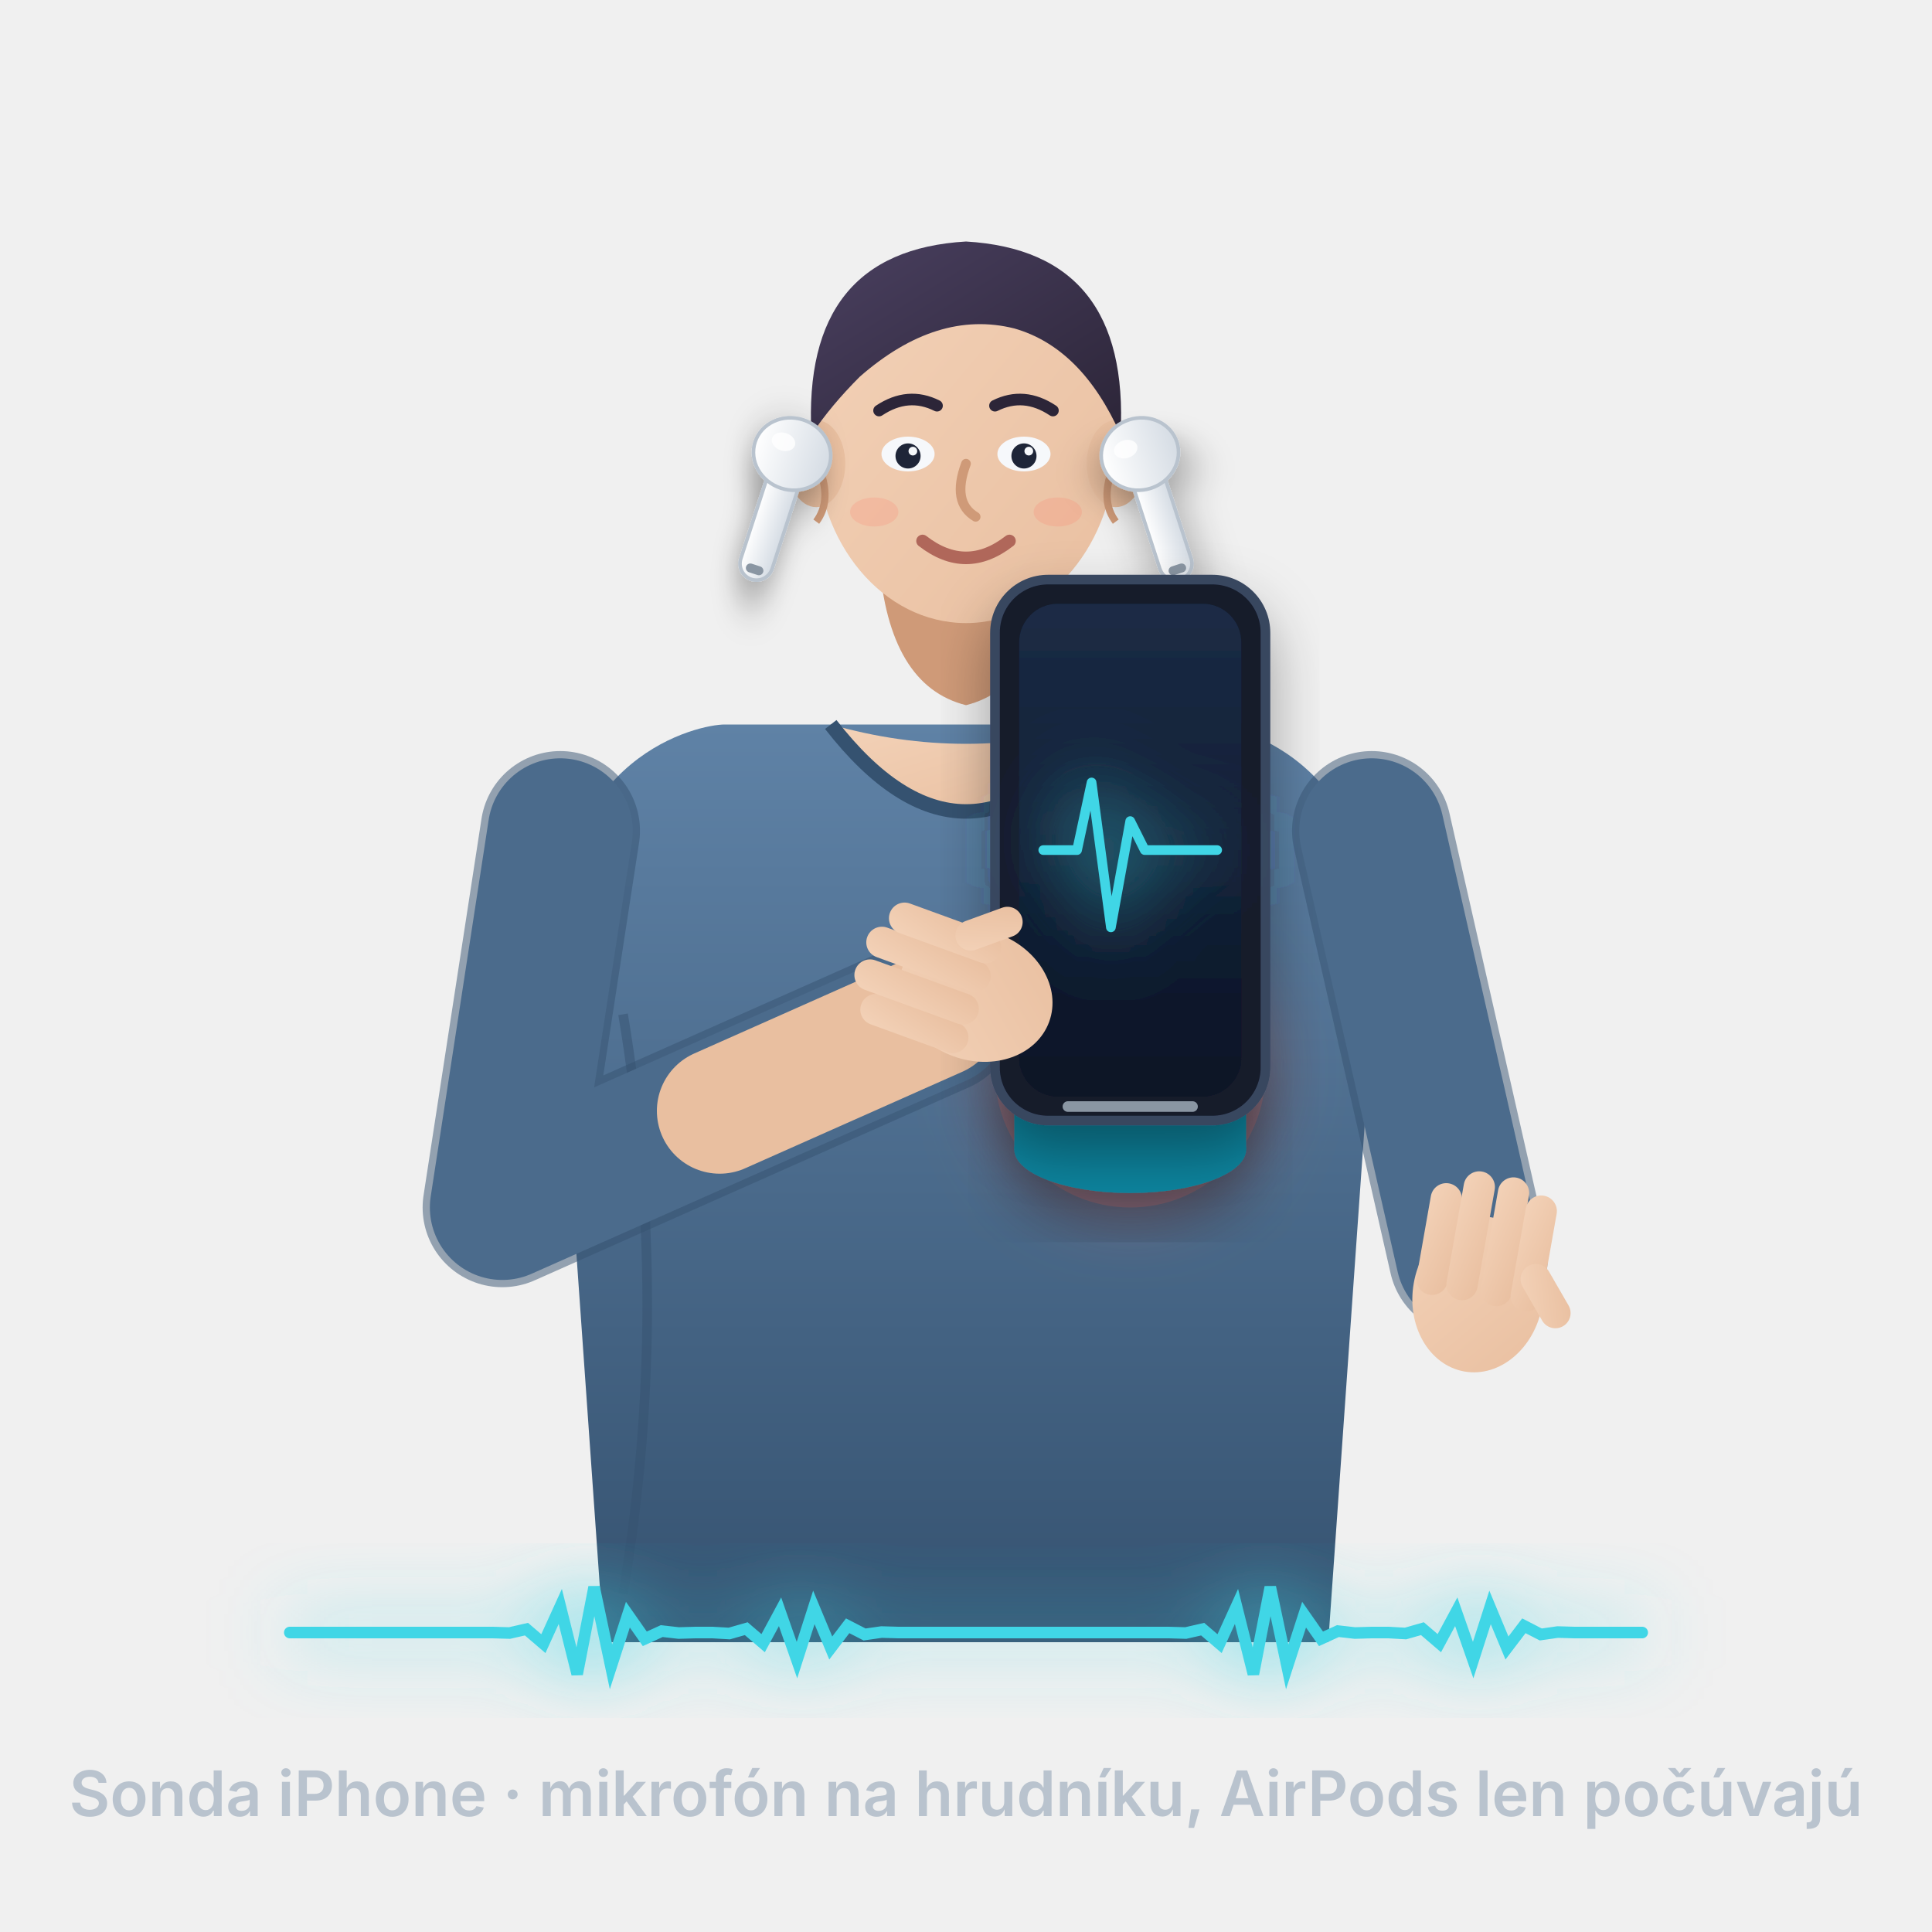
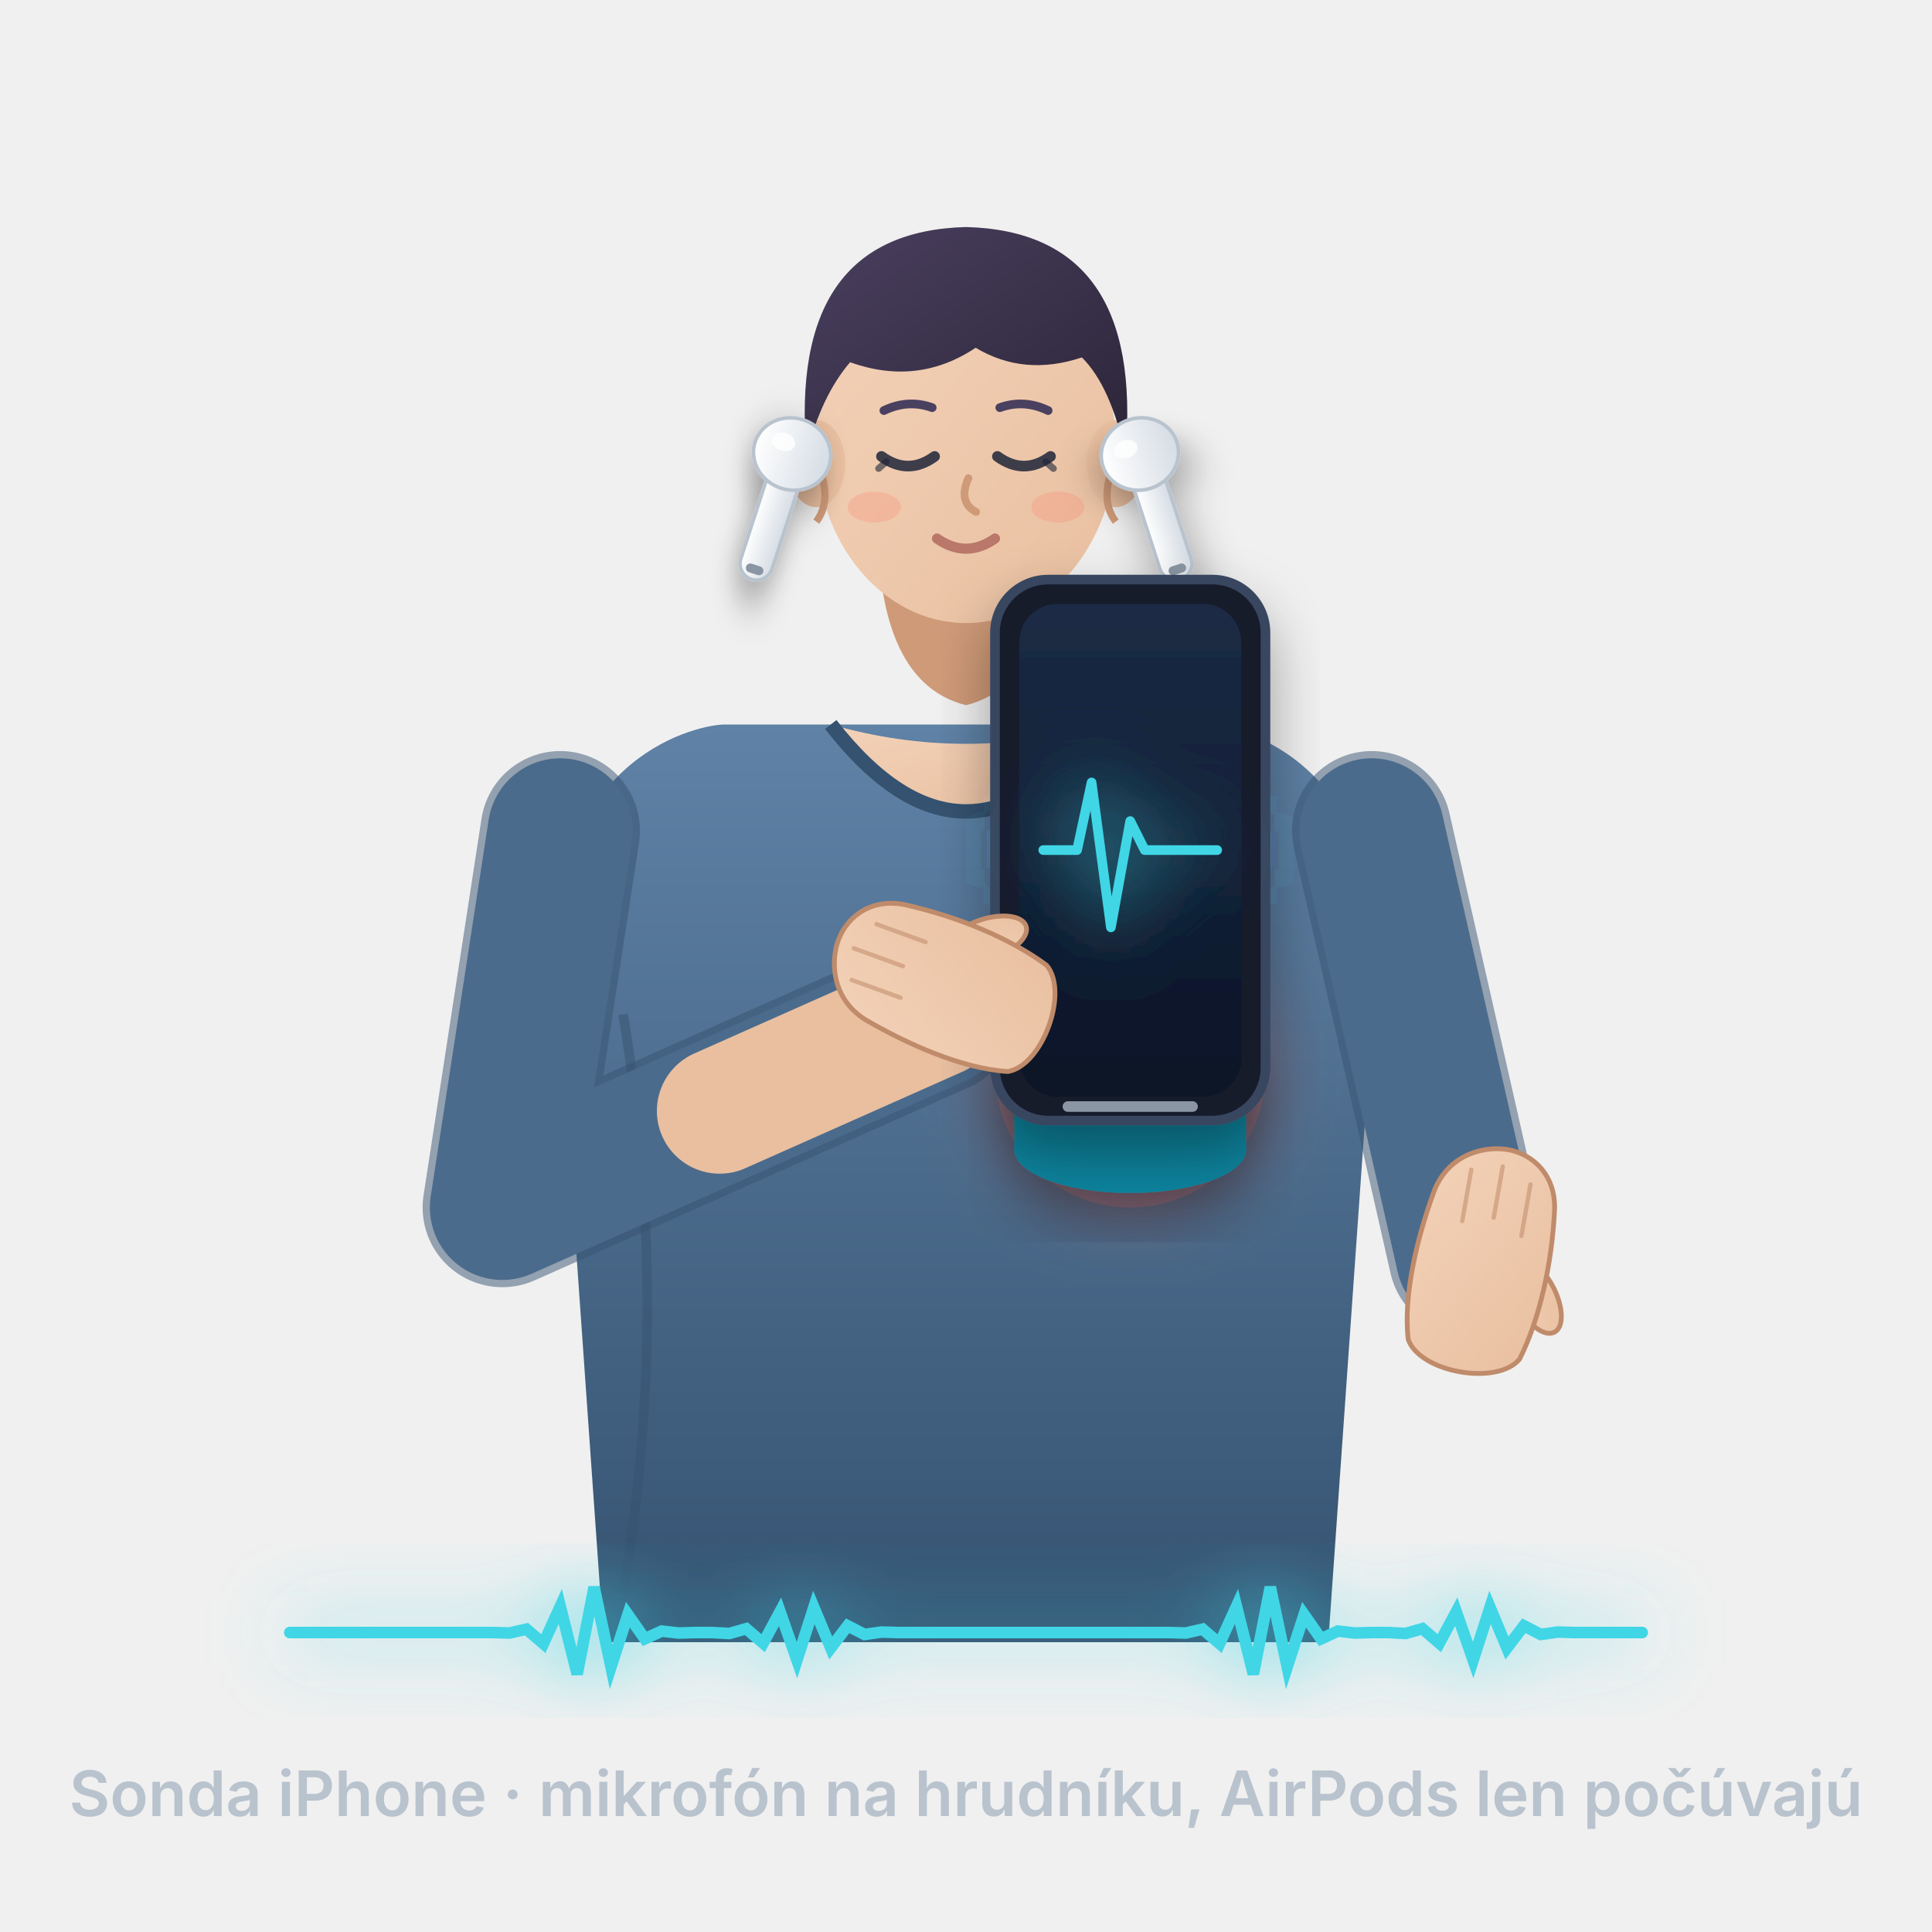
<svg xmlns="http://www.w3.org/2000/svg" viewBox="0 0 400 400" width="400" height="400">
  <defs>
    <filter id="glow" x="-50%" y="-50%" width="200%" height="200%">
      <feGaussianBlur stdDeviation="8" result="b" />
      <feMerge>
        <feMergeNode in="b" />
        <feMergeNode in="SourceGraphic" />
      </feMerge>
    </filter>
    <filter id="soft" x="-50%" y="-50%" width="200%" height="200%">
      <feGaussianBlur stdDeviation="3" />
    </filter>
    <filter id="shadow" x="-20%" y="-20%" width="140%" height="150%">
      <feDropShadow dx="0" dy="6" stdDeviation="6" flood-color="#000" flood-opacity="0.35" />
    </filter>
    <linearGradient id="skin" x1="0" y1="0" x2="1" y2="1">
      <stop offset="0" stop-color="#F3D2B8" />
      <stop offset="1" stop-color="#E9BFA0" />
    </linearGradient>
    <linearGradient id="skinSide" x1="0" y1="0" x2="1" y2="0">
      <stop offset="0" stop-color="#E9BFA0" />
      <stop offset="1" stop-color="#CF9A78" />
    </linearGradient>
    <linearGradient id="shirt" x1="0" y1="0" x2="0" y2="1">
      <stop offset="0" stop-color="#5F82A6" />
      <stop offset="1" stop-color="#355270" />
    </linearGradient>
    <linearGradient id="hair" x1="0" y1="0" x2="1" y2="1">
      <stop offset="0" stop-color="#4A4060" />
      <stop offset="1" stop-color="#2C2538" />
    </linearGradient>
    <linearGradient id="teal" x1="0" y1="0" x2="1" y2="1">
      <stop offset="0" stop-color="#40D6E6" />
      <stop offset="1" stop-color="#0D849E" />
    </linearGradient>
    <linearGradient id="coral" x1="0" y1="0" x2="1" y2="1">
      <stop offset="0" stop-color="#FF7061" />
      <stop offset="1" stop-color="#C7333D" />
    </linearGradient>
    <linearGradient id="screen" x1="0" y1="0" x2="0" y2="1">
      <stop offset="0" stop-color="#1B2B45" />
      <stop offset="1" stop-color="#0B1426" />
    </linearGradient>
    <linearGradient id="pod" x1="0" y1="0" x2="1" y2="0">
      <stop offset="0" stop-color="#FFFFFF" />
      <stop offset="1" stop-color="#D5DCE4" />
    </linearGradient>
    <radialGradient id="capTop" cx="0.4" cy="0.35" r="0.8">
      <stop offset="0" stop-color="#40D6E6" />
      <stop offset="1" stop-color="#0D849E" />
    </radialGradient>
  </defs>
  <path d="M115.0 198 C115.0 156 145.0 150 150 150 L250 150 C255.0 150 285.0 156 285.0 198 L275.0 340 L125.0 340 Z" fill="url(#shirt)" />
  <path d="M172 150 Q200 184 228 150 Q200 158 172 150 Z" fill="url(#skin)" />
  <path d="M172 150 Q200 186 228 150" stroke="#355270" stroke-width="3" fill="none" />
  <path d="M129.0 210 q10 60 0 120" stroke="#355270" stroke-width="2" fill="none" opacity="0.5" />
  <g transform="translate(200 92) scale(1.0)">
    <path d="M-18 24 Q-16 50 0 54 Q16 50 18 24 Z" fill="#CF9A78" />
    <ellipse cx="0" cy="0" rx="31" ry="37" fill="url(#skin)" />
    <ellipse cx="-31" cy="4" rx="6" ry="9" fill="#E9BFA0" />
    <ellipse cx="31" cy="4" rx="6" ry="9" fill="#E9BFA0" />
    <path d="M-30 6 q2 6 -1 10" stroke="#CF9A78" stroke-width="1.5" fill="none" />
    <path d="M30 6 q-2 6 1 10" stroke="#CF9A78" stroke-width="1.5" fill="none" />
-     <ellipse cx="-12" cy="2" rx="5.5" ry="3.6" fill="#F6F8FB" />
-     <circle cx="-12" cy="2.4" r="2.6" fill="#1E2538" />
-     <circle cx="-11" cy="1.4" r="0.9" fill="#F6F8FB" />
-     <ellipse cx="12" cy="2" rx="5.5" ry="3.6" fill="#F6F8FB" />
-     <circle cx="12" cy="2.4" r="2.6" fill="#1E2538" />
-     <circle cx="13" cy="1.4" r="0.9" fill="#F6F8FB" />
-     <path d="M-18 -7 q6 -4 12 -1" stroke="#2C2538" stroke-width="2.4" fill="none" stroke-linecap="round" />
-     <path d="M18 -7 q-6 -4 -12 -1" stroke="#2C2538" stroke-width="2.4" fill="none" stroke-linecap="round" />
-     <path d="M0 4 q-3 8 2 11" stroke="#CF9A78" stroke-width="2" fill="none" stroke-linecap="round" />
-     <path d="M-9 20 q9 7 18 0" stroke="#B0675A" stroke-width="2.6" fill="none" stroke-linecap="round" />
-     <ellipse cx="-19" cy="14" rx="5" ry="3" fill="#FF7061" opacity="0.18" />
-     <ellipse cx="19" cy="14" rx="5" ry="3" fill="#FF7061" opacity="0.18" />
-     <path d="M-32 -2 Q-34 -40 0 -42 Q34 -40 32 -2 Q24 -20 10 -24 Q-6 -28 -22 -14 Q-28 -8 -32 -2 Z" fill="url(#hair)" />
+     <path d="M-17.5 2.5 q5.5 4 11 0" stroke="#1E2538" stroke-width="2.2" fill="none" stroke-linecap="round" opacity="0.85" />
+     <path d="M-16.5 3.6 l-1.6 1.4" stroke="#1E2538" stroke-width="1.4" stroke-linecap="round" opacity="0.6" />
+     <path d="M6.5 2.5 q5.5 4 11 0" stroke="#1E2538" stroke-width="2.2" fill="none" stroke-linecap="round" opacity="0.85" />
+     <path d="M16.5 3.6 l1.6 1.4" stroke="#1E2538" stroke-width="1.4" stroke-linecap="round" opacity="0.6" />
+     <path d="M-17 -7 q5 -2.4 10 -0.6" stroke="#4A4060" stroke-width="1.8" fill="none" stroke-linecap="round" />
+     <path d="M17 -7 q-5 -2.4 -10 -0.6" stroke="#4A4060" stroke-width="1.8" fill="none" stroke-linecap="round" />
+     <path d="M0.5 7 q-2.2 5 1.6 7" stroke="#CF9A78" stroke-width="1.6" fill="none" stroke-linecap="round" />
+     <path d="M-6 19.5 q6 4.2 12 0" stroke="#B9786A" stroke-width="2.1" fill="none" stroke-linecap="round" />
+     <ellipse cx="-19" cy="13" rx="5.5" ry="3.2" fill="#FF7061" opacity="0.2" />
+     <ellipse cx="19" cy="13" rx="5.5" ry="3.2" fill="#FF7061" opacity="0.2" />
+     <path d="M-33 2 Q-37 -44 0 -45 Q37 -44 33 2 Q30 -12 24 -18 Q12 -14 2 -20 Q-10 -12 -24 -17 Q-30 -10 -33 2 Z" fill="url(#hair)" />
  </g>
  <circle cx="234" cy="222" r="28" fill="#FF7061" opacity="0.35" filter="url(#glow)" />
  <g transform="translate(164 94) rotate(18) scale(0.62)" filter="url(#shadow)">
    <rect x="-5.5" y="4" width="11" height="40" rx="5.5" fill="url(#pod)" stroke="#B9C3CE" stroke-width="1.2" />
    <ellipse cx="0" cy="0" rx="13" ry="12" fill="url(#pod)" stroke="#B9C3CE" stroke-width="1.2" />
    <ellipse cx="-4" cy="-3" rx="4" ry="3" fill="#FFFFFF" opacity="0.8" />
    <rect x="-3" y="39" width="6" height="3" rx="1.5" fill="#8A96A3" />
  </g>
  <g transform="translate(236 94) rotate(-18) scale(0.62)" filter="url(#shadow)">
    <rect x="-5.5" y="4" width="11" height="40" rx="5.5" fill="url(#pod)" stroke="#B9C3CE" stroke-width="1.2" />
    <ellipse cx="0" cy="0" rx="13" ry="12" fill="url(#pod)" stroke="#B9C3CE" stroke-width="1.2" />
    <ellipse cx="-4" cy="-3" rx="4" ry="3" fill="#FFFFFF" opacity="0.8" />
    <rect x="-3" y="39" width="6" height="3" rx="1.5" fill="#8A96A3" />
  </g>
  <g transform="translate(234 238)" filter="url(#shadow)">
    <ellipse cx="0" cy="0" rx="24" ry="9" fill="#0D849E" />
    <rect x="-24" y="-16" width="48" height="16" fill="#0D849E" />
    <ellipse cx="0" cy="-16" rx="24" ry="9" fill="url(#capTop)" />
    <ellipse cx="0" cy="-16" rx="7.68" ry="2.88" fill="#141A2B" />
  </g>
  <polyline points="116,172 104,250 194,210" stroke="#355270" stroke-width="33" fill="none" stroke-linecap="round" stroke-linejoin="round" opacity="0.5" />
  <polyline points="116,172 104,250 194,210" stroke="#4B6B8C" stroke-width="30" fill="none" stroke-linecap="round" stroke-linejoin="round" />
  <line x1="149.0" y1="230.0" x2="194" y2="210" stroke="#E9BFA0" stroke-width="26" stroke-linecap="round" />
  <g transform="translate(234 176) rotate(0)" filter="url(#shadow)">
    <rect x="-28.0" y="-56.0" width="56" height="112" rx="11" fill="#141A2B" stroke="#39465F" stroke-width="2" />
    <rect x="-23.0" y="-51.0" width="46" height="102" rx="8" fill="url(#screen)" />
    <polyline points="-18.0,0 -11.0,0 -8.0,-14 -4.0,16 0.0,-6 3.0,0 18.0,0" stroke="#40D6E6" stroke-width="2" fill="none" stroke-linecap="round" stroke-linejoin="round" filter="url(#glow)" />
    <rect x="-14.0" y="52.0" width="28" height="2.2" rx="1.1" fill="#8A96A3" />
  </g>
  <g transform="translate(202 206) rotate(-70) scale(0.9)">
-     <ellipse cx="0" cy="0" rx="15" ry="18" fill="url(#skin)" />
-     <rect x="-14.6" y="-24" width="7.2" height="26" rx="3.6" fill="url(#skin)" />
-     <rect x="-7.6" y="-28" width="7.2" height="30" rx="3.6" fill="url(#skin)" />
-     <rect x="0.4" y="-28" width="7.2" height="30" rx="3.6" fill="url(#skin)" />
-     <rect x="7.4" y="-25" width="7.2" height="27" rx="3.6" fill="url(#skin)" />
-     <rect x="12" y="-10" width="7" height="16" rx="3.5" fill="url(#skin)" transform="rotate(-40 15 -2)" />
+     <ellipse cx="13" cy="-2" rx="4.6" ry="9.5" fill="url(#skin)" stroke="#C08B6A" stroke-width="1.1" transform="rotate(-38 13 -2)" />
+     <path d="M-14 13 C-17 3 -16 -11 -14 -22 C-12 -31 -4 -34 1 -34 C7 -34 13 -30 14 -22 C15.5 -10 15 3 12 13 C8 20 -10 20 -14 13 Z" fill="url(#skin)" stroke="#C08B6A" stroke-width="1.1" />
+     <path d="M-6.5 -28 L-6.5 -16" stroke="#C08B6A" stroke-width="1" stroke-linecap="round" opacity="0.55" />
+     <path d="M0.5 -30 L0.5 -18" stroke="#C08B6A" stroke-width="1" stroke-linecap="round" opacity="0.55" />
+     <path d="M7.5 -27 L7.5 -15" stroke="#C08B6A" stroke-width="1" stroke-linecap="round" opacity="0.55" />
  </g>
  <polyline points="284,172 304,260" stroke="#355270" stroke-width="33" fill="none" stroke-linecap="round" stroke-linejoin="round" opacity="0.5" />
  <polyline points="284,172 304,260" stroke="#4B6B8C" stroke-width="30" fill="none" stroke-linecap="round" stroke-linejoin="round" />
  <g transform="translate(306 268) rotate(10) scale(0.9)">
-     <ellipse cx="0" cy="0" rx="15" ry="18" fill="url(#skin)" />
-     <rect x="-14.6" y="-24" width="7.2" height="26" rx="3.6" fill="url(#skin)" />
-     <rect x="-7.6" y="-28" width="7.2" height="30" rx="3.6" fill="url(#skin)" />
-     <rect x="0.4" y="-28" width="7.2" height="30" rx="3.6" fill="url(#skin)" />
-     <rect x="7.4" y="-25" width="7.2" height="27" rx="3.6" fill="url(#skin)" />
-     <rect x="12" y="-10" width="7" height="16" rx="3.5" fill="url(#skin)" transform="rotate(-40 15 -2)" />
+     <ellipse cx="13" cy="-2" rx="4.6" ry="9.5" fill="url(#skin)" stroke="#C08B6A" stroke-width="1.1" transform="rotate(-38 13 -2)" />
+     <path d="M-14 13 C-17 3 -16 -11 -14 -22 C-12 -31 -4 -34 1 -34 C7 -34 13 -30 14 -22 C15.5 -10 15 3 12 13 C8 20 -10 20 -14 13 Z" fill="url(#skin)" stroke="#C08B6A" stroke-width="1.1" />
+     <path d="M-6.5 -28 L-6.5 -16" stroke="#C08B6A" stroke-width="1" stroke-linecap="round" opacity="0.55" />
+     <path d="M0.5 -30 L0.5 -18" stroke="#C08B6A" stroke-width="1" stroke-linecap="round" opacity="0.55" />
+     <path d="M7.5 -27 L7.5 -15" stroke="#C08B6A" stroke-width="1" stroke-linecap="round" opacity="0.55" />
  </g>
  <polyline points="60.0,338.0 63.5,338.0 67.0,338.0 70.5,338.0 74.0,338.0 77.5,338.0 81.0,338.0 84.5,338.0 88.0,338.0 91.5,338.0 95.0,338.0 98.5,338.0 102.0,338.0 105.5,338.1 109.0,337.3 112.5,340.3 116.0,332.6 119.5,346.6 123.0,328.6 126.5,345.1 130.0,334.3 133.5,339.3 137.0,337.7 140.5,338.1 144.0,338.0 147.5,338.0 151.0,338.2 154.5,337.2 158.0,340.2 161.5,333.7 165.0,343.7 168.5,332.8 172.0,341.2 175.5,336.6 179.0,338.4 182.5,337.9 186.0,338.0 189.5,338.0 193.0,338.0 196.5,338.0 200.0,338.0 203.5,338.0 207.0,338.0 210.5,338.0 214.0,338.0 217.5,338.0 221.0,338.0 224.5,338.0 228.0,338.0 231.5,338.0 235.0,338.0 238.5,338.0 242.0,338.0 245.5,338.1 249.0,337.3 252.5,340.3 256.0,332.6 259.5,346.6 263.0,328.6 266.5,345.1 270.0,334.3 273.5,339.3 277.0,337.7 280.5,338.1 284.0,338.0 287.5,338.0 291.0,338.2 294.5,337.2 298.0,340.2 301.5,333.7 305.0,343.7 308.5,332.8 312.0,341.2 315.5,336.6 319.0,338.4 322.5,337.9 326.0,338.0 329.5,338.0 333.0,338.0 336.5,338.0 340.0,338.0" stroke="#40D6E6" stroke-width="2.4" fill="none" stroke-linecap="round" filter="url(#glow)" />
  <text x="200" y="376" fill="#B9C3CE" font-family="-apple-system, Inter, Helvetica, Arial, sans-serif" font-size="13" font-weight="600" text-anchor="middle">Sonda iPhone · mikrofón na hrudníku, AirPods len počúvajú</text>
</svg>
